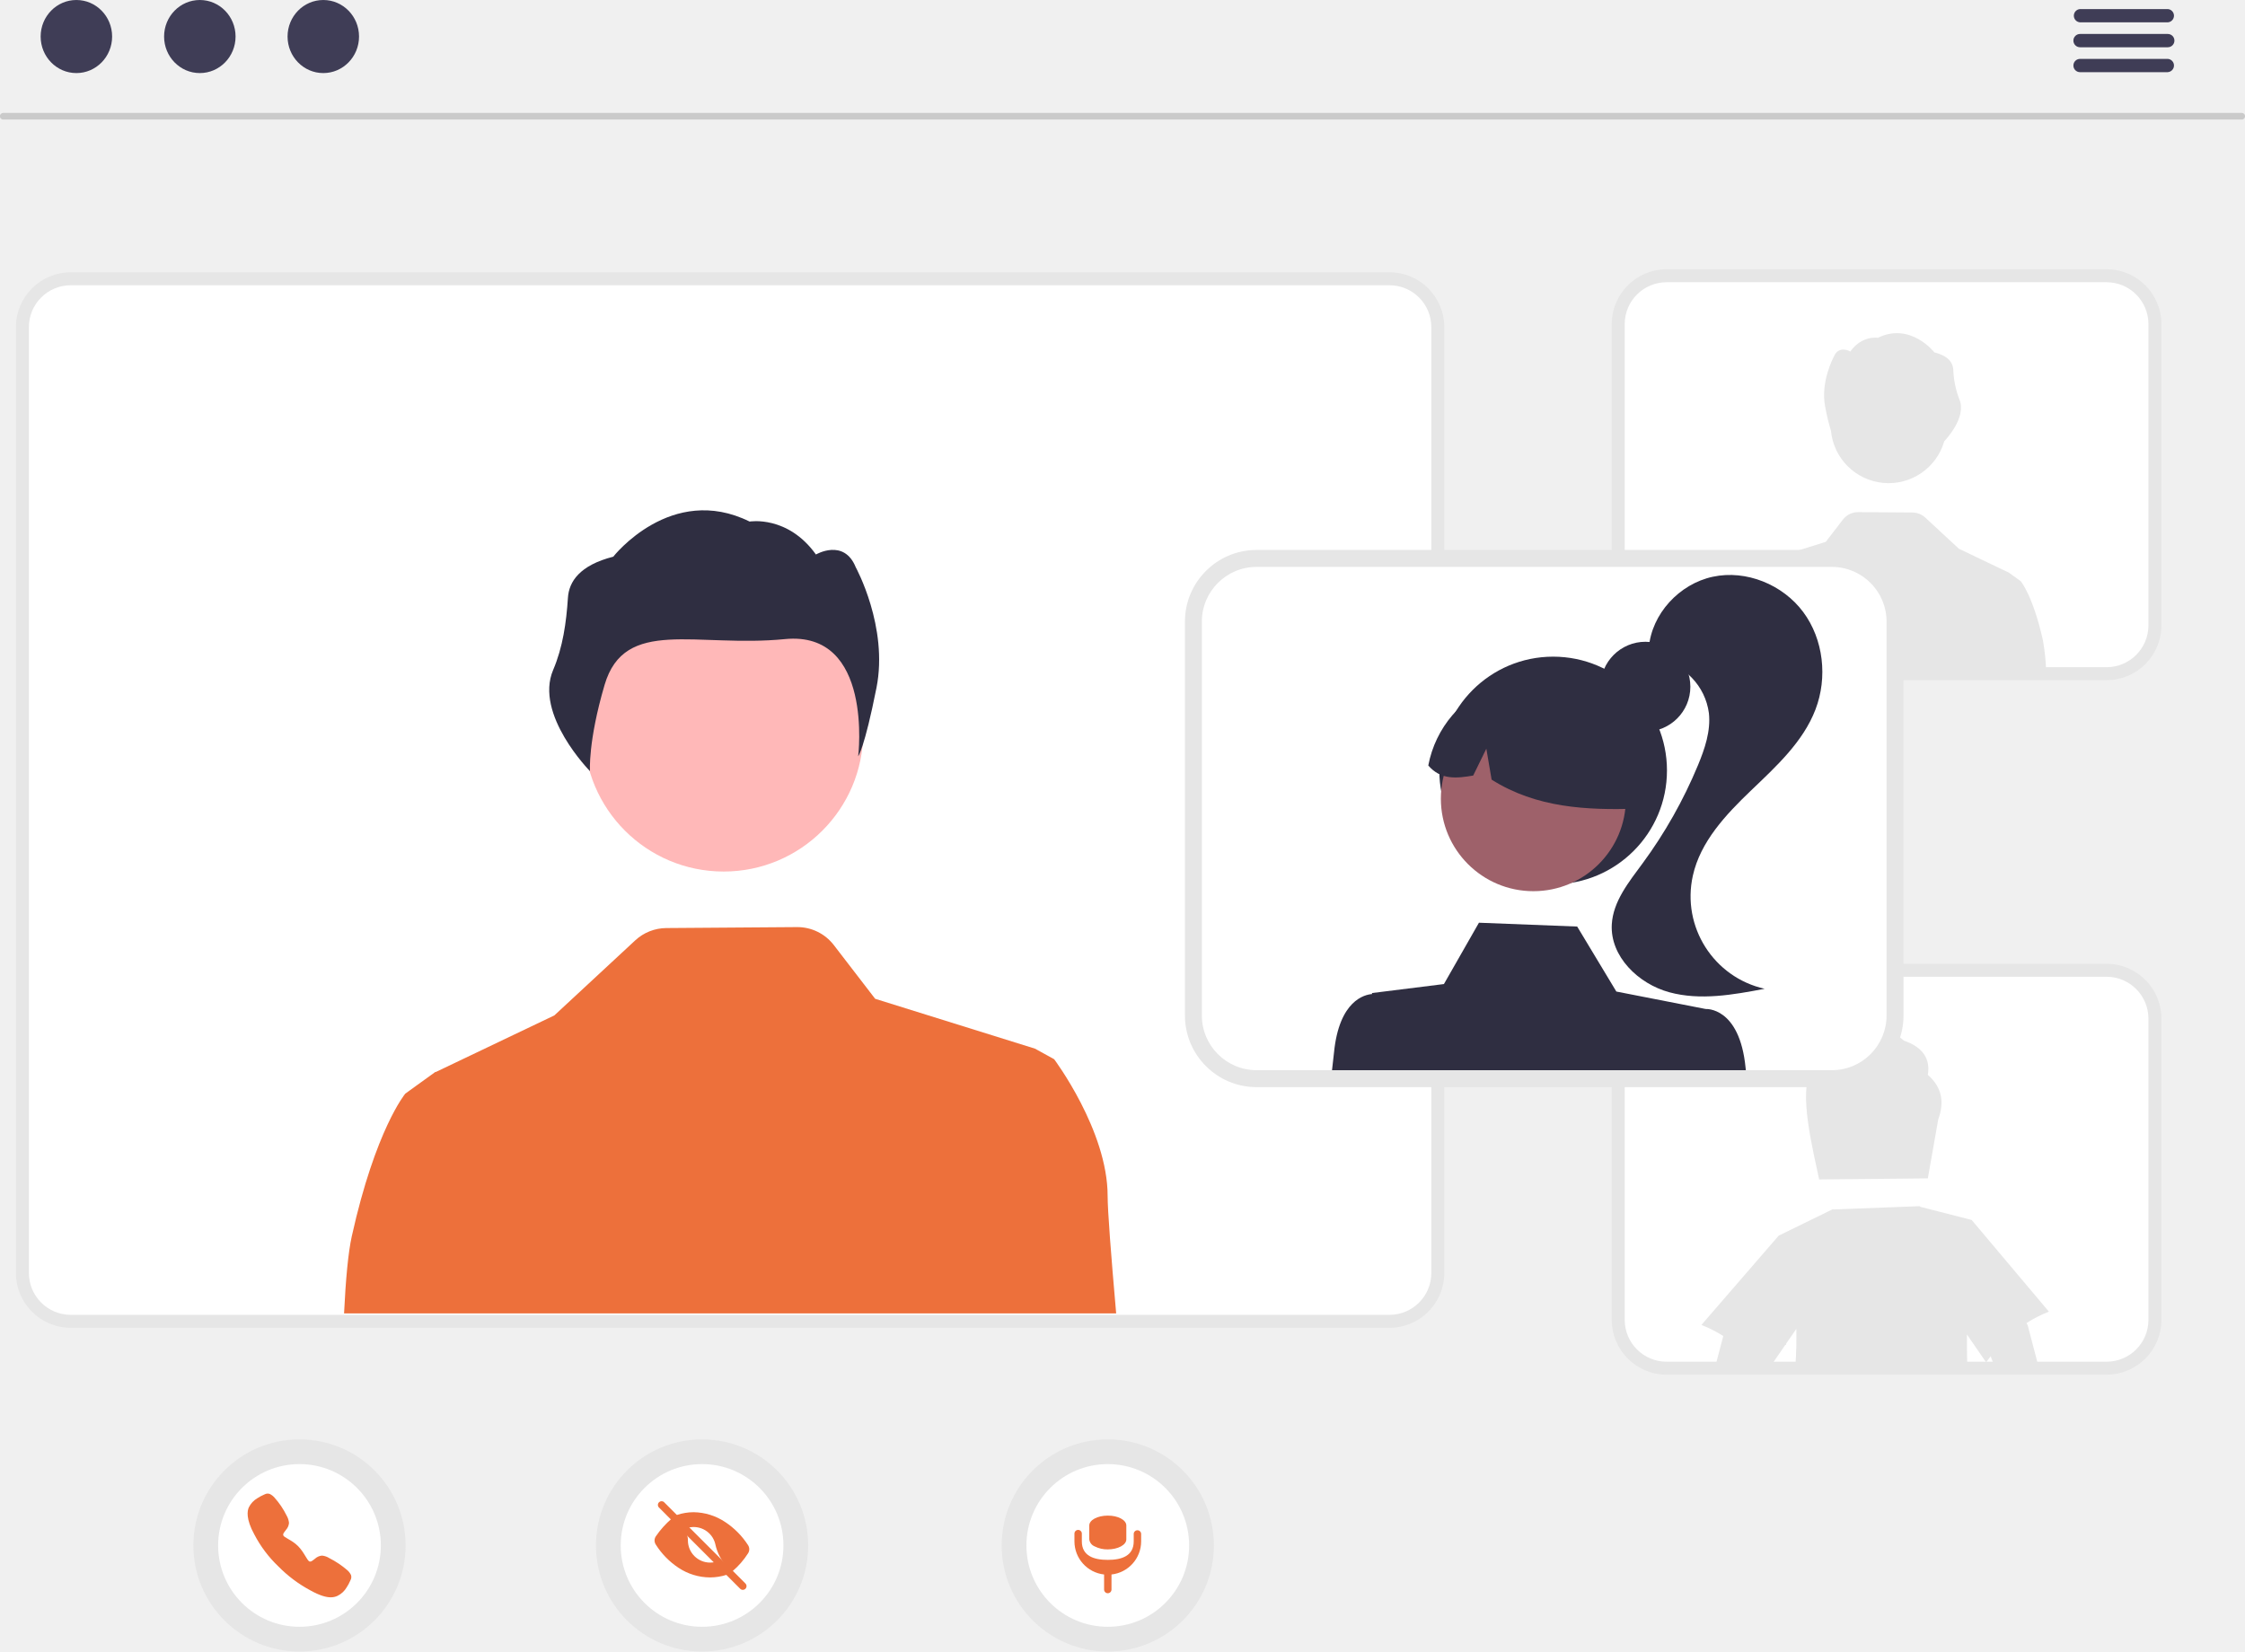
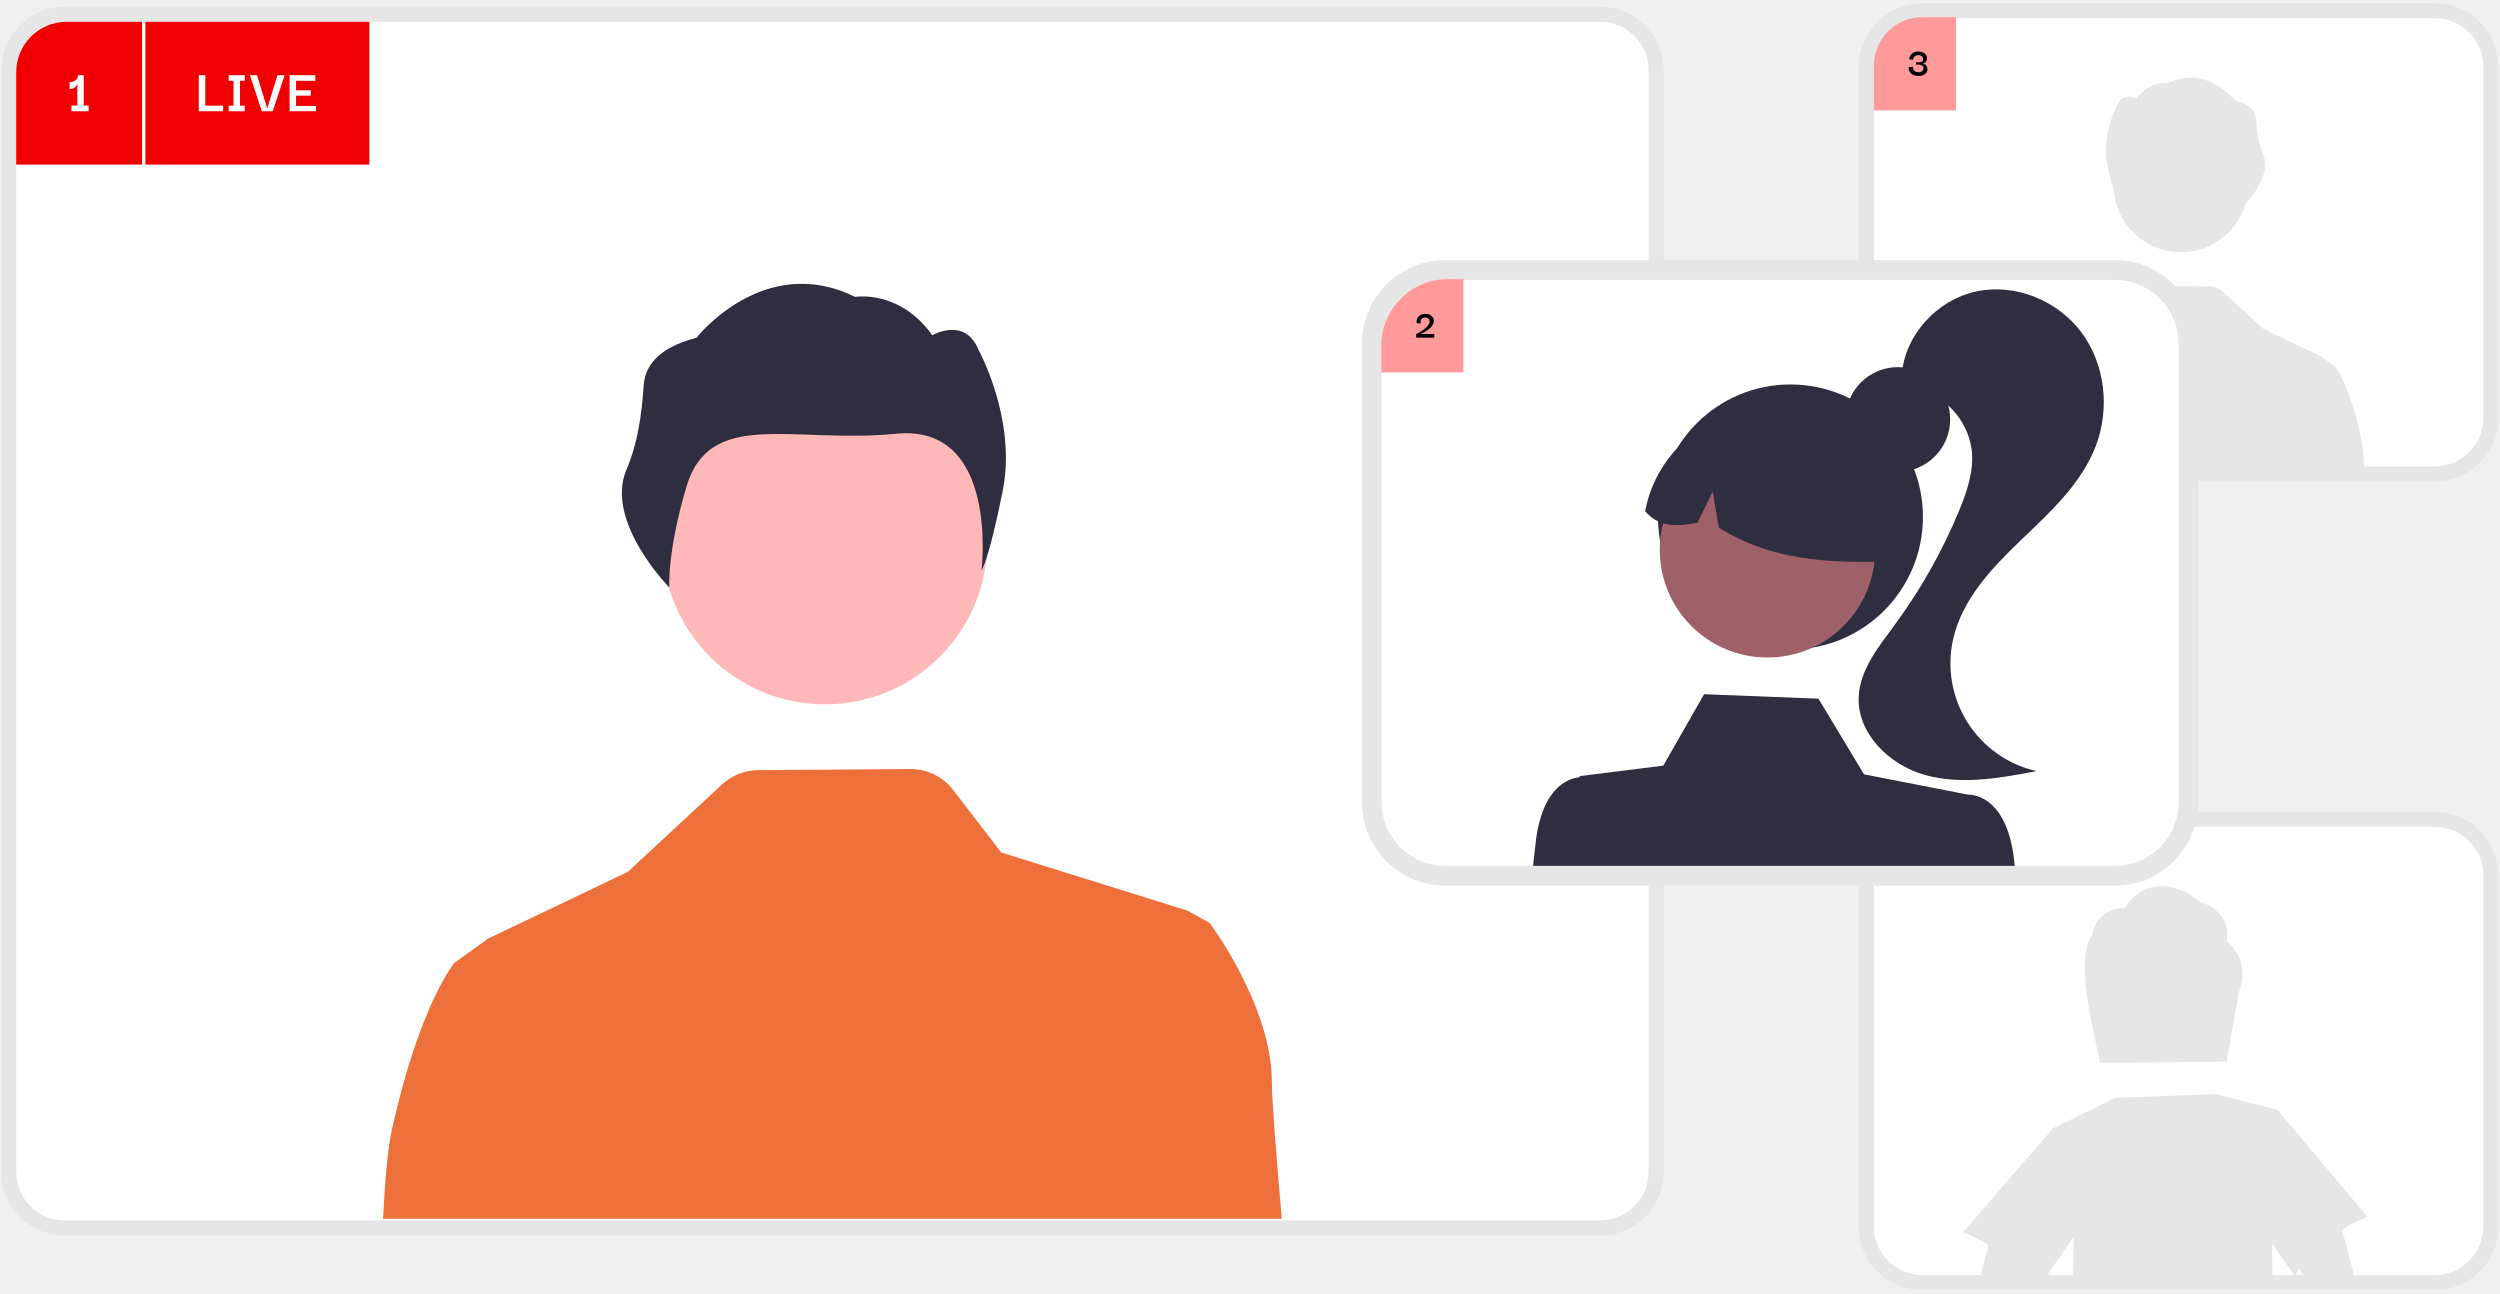
- <svg xmlns="http://www.w3.org/2000/svg" data-name="Layer 1" viewBox="0 0 749.47 551.45">
-   <path fill="#e6e6e6" d="M463.87 443.36H23.6a18.3 18.3 0 0 1-18.28-18.28V109.2A18.3 18.3 0 0 1 23.6 90.92h440.27a18.3 18.3 0 0 1 18.29 18.29v315.87a18.3 18.3 0 0 1-18.29 18.28ZM23.6 100.55a8.67 8.67 0 0 0-8.66 8.66v315.87a8.67 8.67 0 0 0 8.66 8.66h440.27a8.67 8.67 0 0 0 8.66-8.66V109.2a8.67 8.67 0 0 0-8.66-8.66Z" />
-   <circle cx="234.38" cy="516.03" r="35.42" fill="#e6e6e6" />
-   <circle cx="234.38" cy="516.03" r="27.16" fill="#fff" />
-   <path fill="#ed703b" d="M247.99 530.86a1.23 1.23 0 0 1-.88-.36l-27.21-27.22a1.24 1.24 0 0 1 1.75-1.74l27.21 27.2a1.24 1.24 0 0 1-.87 2.12Z" />
-   <path fill="#ed703b" d="M249.74 518.65a2.49 2.49 0 0 0 0-2.7 26.2 26.2 0 0 0-7.68-7.76 19.45 19.45 0 0 0-10.51-3.26 17.51 17.51 0 0 0-5.56.92.3.3 0 0 0-.12.5l3.66 3.66a.31.31 0 0 0 .3.08 7.42 7.42 0 0 1 8.96 5.45v.04a16.3 16.3 0 0 0 4.17 7.87l1.16 1.16a.31.31 0 0 0 .42.02 26.58 26.58 0 0 0 5.2-5.98Zm-12.67 3.11a7.42 7.42 0 0 1-7.42-7.42v-.02a4.9 4.9 0 0 0-1.37-3.52l-3.67-3.67a.31.31 0 0 0-.42-.02 30.91 30.91 0 0 0-5.23 5.85 2.47 2.47 0 0 0-.05 2.75 25.82 25.82 0 0 0 7.6 7.78 19.16 19.16 0 0 0 10.53 3.22 18.42 18.42 0 0 0 5.62-.9.3.3 0 0 0 .12-.5l-3.67-3.68a.31.31 0 0 0-.3-.08 7.42 7.42 0 0 1-1.74.21Z" />
-   <circle cx="99.98" cy="516.03" r="35.42" fill="#e6e6e6" />
-   <circle cx="99.98" cy="516.03" r="27.16" fill="#fff" />
-   <path fill="#ed703b" d="M110.41 533.35c-1.5 0-3.62-.55-6.8-2.32a44.23 44.23 0 0 1-10.68-8 40.55 40.55 0 0 1-8.03-10.68c-2.85-5.18-2.36-7.9-1.82-9.05a7.23 7.23 0 0 1 2.84-3.04 13.63 13.63 0 0 1 2.2-1.18.9.9 0 0 0 .22-.1 2.07 2.07 0 0 1 1.7-.15 4.97 4.97 0 0 1 1.61 1.24 26.8 26.8 0 0 1 4.04 5.99 5.96 5.96 0 0 1 .79 2.45 3.87 3.87 0 0 1-.99 2.3l-.3.4c-.59.77-.72 1-.63 1.4.17.8 2.78 1.5 4.9 3.6s3.1 5 3.9 5.18c.42.09.65-.05 1.45-.66l.35-.27a3.9 3.9 0 0 1 2.34-1.04 5.6 5.6 0 0 1 2.47.86 29.53 29.53 0 0 1 5.96 4 4.97 4.97 0 0 1 1.24 1.61 2.09 2.09 0 0 1-.15 1.7l-.1.22a13.64 13.64 0 0 1-1.18 2.2 7.23 7.23 0 0 1-3.04 2.84 5.21 5.21 0 0 1-2.29.5Z" />
-   <circle cx="369.82" cy="516.03" r="35.42" fill="#e6e6e6" />
-   <circle cx="369.82" cy="516.03" r="27.16" fill="#fff" />
-   <path fill="#ed703b" d="M379.72 510.96a1.24 1.24 0 0 0-1.24 1.23v2.48c0 4.78-3.88 6.18-8.66 6.18s-8.66-1.4-8.66-6.18v-2.48a1.24 1.24 0 1 0-2.47 0v2.48a11.14 11.14 0 0 0 9.9 11.06v5.02a1.24 1.24 0 0 0 1.23 1.24 1.24 1.24 0 0 0 1.24-1.24v-5.02a11.14 11.14 0 0 0 9.9-11.06v-2.48a1.24 1.24 0 0 0-1.24-1.23Z" />
-   <path fill="#ed703b" d="M369.82 517.35a9.28 9.28 0 0 1-4.37-1 2.9 2.9 0 0 1-1.81-2.36v-4.6c-.02-1.83 2.73-3.31 6.13-3.32h.05c3.38-.02 6.15 1.44 6.19 3.25v4.67c.01 1.85-2.75 3.35-6.19 3.36Z" />
-   <path fill="#fff" d="M463.87 439.03H23.6a13.97 13.97 0 0 1-13.95-13.95V109.2A13.97 13.97 0 0 1 23.6 95.25h440.27a13.97 13.97 0 0 1 13.96 13.96v315.87a13.97 13.97 0 0 1-13.96 13.95Z" />
-   <circle cx="241.58" cy="244.41" r="46.6" fill="#ffb8b8" data-name="ab6171fa-7d69-4734-b81c-8dff60f9761b" />
-   <path fill="#2f2e41" d="M189.6 199.58c.35-5.36 3.89-10.83 15.13-13.7 0 0 19.3-24.67 45.52-11.73 0 0 12.71-2.19 22.14 11 0 0 9.35-5.5 13.29 4.26 0 0 10.96 19.93 6.92 40.26s-6.1 22.86-6.1 22.86 5.15-42.05-24.48-39.13-53.48-7.5-60.19 15.3c-5.57 18.95-4.87 28.79-4.87 28.79s-18.63-18.9-12.3-33.78c3.25-7.6 4.4-15.88 4.94-24.13Z" data-name="bf427902-b9bf-4946-b5d7-5c1c7e04535e" />
-   <path fill="#ed703b" d="M114.86 438.55h257.76c-1.72-19.66-2.85-34.3-2.85-39.24 0-21.82-17.85-45.63-17.85-45.63l-6.4-3.53-53.36-16.65-13.8-17.94a15.36 15.36 0 0 0-12.3-6l-43.64.32a15.4 15.4 0 0 0-10.34 4.1l-27.02 25.07-39.62 18.92-.07-.07-.41.3-5.88 4.24-3.78 2.73s-9.93 11.91-17.86 47.62c-1.19 5.37-2.03 14.36-2.58 25.76Z" />
-   <path fill="#cacaca" d="M748.38 39.92H1.08a1.1 1.1 0 0 1 0-2.22h747.3a1.1 1.1 0 0 1 0 2.22Z" />
-   <ellipse cx="25.5" cy="12.2" fill="#3f3d56" rx="11.93" ry="12.2" />
-   <ellipse cx="66.71" cy="12.2" fill="#3f3d56" rx="11.93" ry="12.2" />
-   <ellipse cx="107.93" cy="12.2" fill="#3f3d56" rx="11.93" ry="12.2" />
-   <path fill="#3f3d56" d="M723.69 7.46H694.4a2.22 2.22 0 0 1 0-4.43h29.29a2.22 2.22 0 0 1 0 4.43Zm0 8.32H694.4a2.22 2.22 0 0 1 0-4.44h29.29a2.22 2.22 0 0 1 0 4.44Zm0 8.32H694.4a2.22 2.22 0 0 1 0-4.44h29.29a2.22 2.22 0 0 1 0 4.43Z" />
-   <path fill="#e6e6e6" d="M703.27 459.01H556.35a18.3 18.3 0 0 1-18.28-18.28V340.1a18.3 18.3 0 0 1 18.28-18.28h146.92a18.3 18.3 0 0 1 18.29 18.28v100.63A18.3 18.3 0 0 1 703.27 459ZM556.35 331.44a8.67 8.67 0 0 0-8.66 8.66v100.63a8.67 8.67 0 0 0 8.66 8.66h146.92a8.67 8.67 0 0 0 8.66-8.66V340.1a8.67 8.67 0 0 0-8.66-8.66Z" />
-   <path fill="#fff" d="M703.27 454.68H556.35a13.97 13.97 0 0 1-13.95-13.95V340.1a13.97 13.97 0 0 1 13.95-13.95h146.92a13.97 13.97 0 0 1 13.96 13.95v100.63a13.97 13.97 0 0 1-13.96 13.95Z" />
-   <path fill="#e6e6e6" d="M643.59 358.9c.85-5.3-1.56-9.2-7.93-11.4-6.34-5.5-15.7-6.82-21.33 1.99a8.82 8.82 0 0 0-9.3 7.9c-5.16 6 .57 28.04 2.27 36.43l9.07-.09 18.1-.17 9.12-.1 3.47-19.68c2.12-5.72 1.26-10.74-3.47-14.88Zm32.92 82.88a43.68 43.68 0 0 1 7.49-3.82l-25.78-30.61-17.04-4.36-.41-.24-28.74 1.1-.12-.12-18.12 8.86L568 442.4a43.38 43.38 0 0 1 7.3 3.7l-2.66 10.11h18.44l4.91-7.13h.25v-.37l3.45-5c.08 4.04-.03 8.2-.31 12.5h57.37c-.1-3.57-.11-7.1-.11-10.63l6.41 9.31c.48-.7 1-1.36 1.51-2.03l1.26 3.35h14.7L677 442.8a3.13 3.13 0 0 0-.49-1.02Zm26.76-214.67H556.35a18.3 18.3 0 0 1-18.28-18.29V108.2a18.3 18.3 0 0 1 18.28-18.29h146.92a18.3 18.3 0 0 1 18.29 18.29v100.62a18.3 18.3 0 0 1-18.29 18.29ZM556.35 99.54a8.67 8.67 0 0 0-8.66 8.66v100.62a8.67 8.67 0 0 0 8.66 8.67h146.92a8.67 8.67 0 0 0 8.66-8.67V108.2a8.67 8.67 0 0 0-8.66-8.66Z" />
-   <path fill="#fff" d="M703.27 222.78H556.35a13.97 13.97 0 0 1-13.95-13.96V108.2a13.97 13.97 0 0 1 13.95-13.96h146.92a13.97 13.97 0 0 1 13.96 13.96v100.62a13.97 13.97 0 0 1-13.96 13.96Z" />
-   <path fill="#e6e6e6" d="M611.25 143.86a19.33 19.33 0 0 0 37.82 3.47c.62-.65 7.56-8.06 5.05-13.96a30.52 30.52 0 0 1-2.04-10.02c-.15-2.22-1.62-4.5-6.29-5.68 0 0-8-10.24-18.89-4.87 0 0-5.27-.91-9.19 4.56 0 0-3.88-2.28-5.51 1.77 0 0-4.55 8.27-2.88 16.7a72.67 72.67 0 0 0 1.93 8.03Zm70.77 69.98c-3.29-14.82-7.4-19.76-7.4-19.76l-1.58-1.14-2.44-1.75-.17-.13-.03.03-16.44-7.86-11.22-10.4a6.4 6.4 0 0 0-4.29-1.7l-18.1-.13a6.37 6.37 0 0 0-5.11 2.49l-5.73 7.44-22.15 6.91-2.65 1.47s-7.41 9.88-7.41 18.94c0 2.05-.47 8.12-1.19 16.28H683.1a72.97 72.97 0 0 0-1.08-10.69Z" />
-   <path fill="#e6e6e6" d="M611.56 363H419.48a23.93 23.93 0 0 1-23.9-23.9V207.54a23.93 23.93 0 0 1 23.9-23.91h192.08a23.93 23.93 0 0 1 23.91 23.9V339.1a23.93 23.93 0 0 1-23.9 23.9ZM419.48 196.21a11.34 11.34 0 0 0-11.32 11.33V339.1a11.34 11.34 0 0 0 11.32 11.32h192.08a11.34 11.34 0 0 0 11.33-11.32V207.54a11.34 11.34 0 0 0-11.33-11.33Z" />
-   <path fill="#fff" d="M611.56 189.29H419.48a18.27 18.27 0 0 0-18.25 18.25V339.1a18.27 18.27 0 0 0 18.25 18.24h192.08a18.27 18.27 0 0 0 18.25-18.24V207.54a18.27 18.27 0 0 0-18.25-18.25Z" />
-   <circle cx="549.31" cy="229.29" r="15" fill="#2f2e41" />
-   <circle cx="518.5" cy="257.26" r="38" fill="#2f2e41" />
-   <circle cx="511.9" cy="266.69" r="30.88" fill="#9e616a" />
-   <path fill="#2f2e41" d="M500.25 228.24a35.37 35.37 0 0 1 45.79 41.81c-16.22.44-33.01-.2-48.08-9.73l-1.76-10.33-4.39 8.97c-5.44.93-10.83 1.54-14.99-3.36a36.12 36.12 0 0 1 23.43-27.36Z" />
-   <path fill="#2f2e41" d="M571.8 192.58c11.15-2.4 23.37 2.62 30.18 11.77 6.81 9.16 8.18 21.9 4.1 32.55-4.16 10.87-13.15 19.03-21.56 27.09-8.4 8.05-16.86 17.04-19.38 28.4a31.67 31.67 0 0 0 23.97 37.77c-10.53 2-21.5 3.98-31.83 1.16-10.34-2.81-19.79-11.97-19.2-22.66.43-7.71 5.7-14.15 10.27-20.37a156.36 156.36 0 0 0 18.48-32.73c2.3-5.55 4.32-11.47 3.67-17.44a20.92 20.92 0 0 0-17.3-17.9l-2.76-3.88c.92-11.38 10.2-21.37 21.35-23.76Z" />
-   <path fill="#2f2e41" d="M582.74 356.49c-2-20.38-13.3-19.58-13.3-19.58l-29.84-5.83-13.07-21.7-32.8-1.28-11.69 20.48-24 3-.02.34c-2.38.18-10.96 2.06-12.68 19.57-.16 1.61-.38 3.58-.66 5.85h138.15l-.09-.85Z" />
+ <svg xmlns="http://www.w3.org/2000/svg" width="717" height="371" viewBox="0 0 717 371" fill="none">
+   <g clip-path="url(#clip0_452_4)">
+     <path d="M458.87 354.36H18.6C13.754 354.355 9.107 352.427 5.68 349C2.253 345.573 0.325 340.927 0.32 336.08V20.2C0.325 15.354 2.253 10.707 5.68 7.28C9.107 3.853 13.754 1.925 18.6 1.92H458.87C463.72 1.923 468.371 3.85 471.8 7.28C475.23 10.709 477.157 15.36 477.16 20.21V336.08C477.155 340.928 475.226 345.576 471.797 349.004C468.367 352.431 463.718 354.357 458.87 354.36ZM18.6 11.55C16.304 11.553 14.103 12.466 12.479 14.089C10.856 15.713 9.943 17.914 9.94 20.21V336.08C9.943 338.376 10.856 340.577 12.479 342.201C14.103 343.824 16.304 344.737 18.6 344.74H458.87C461.166 344.737 463.367 343.824 464.991 342.201C466.614 340.577 467.527 338.376 467.53 336.08V20.2C467.527 17.904 466.614 15.703 464.991 14.079C463.367 12.456 461.166 11.543 458.87 11.54L18.6 11.55Z" fill="#E6E6E6" />
+     <path d="M458.87 350.03H18.6C14.902 350.025 11.357 348.553 8.742 345.938C6.127 343.323 4.655 339.778 4.65 336.08V20.2C4.655 16.502 6.127 12.957 8.742 10.342C11.357 7.727 14.902 6.255 18.6 6.25H458.87C462.572 6.253 466.121 7.724 468.738 10.342C471.356 12.959 472.827 16.508 472.83 20.21V336.08C472.825 339.78 471.352 343.327 468.735 345.942C466.118 348.557 462.57 350.027 458.87 350.03Z" fill="white" />
+     <path d="M236.58 202.01C262.316 202.01 283.18 181.146 283.18 155.41C283.18 129.674 262.316 108.81 236.58 108.81C210.844 108.81 189.98 129.674 189.98 155.41C189.98 181.146 210.844 202.01 236.58 202.01Z" fill="#FFB8B8" />
+     <path d="M184.6 110.58C184.95 105.22 188.49 99.75 199.73 96.88C199.73 96.88 219.03 72.21 245.25 85.15C245.25 85.15 257.96 82.96 267.39 96.15C267.39 96.15 276.74 90.65 280.68 100.41C280.68 100.41 291.64 120.34 287.6 140.67C283.56 161 281.5 163.53 281.5 163.53C281.5 163.53 286.65 121.48 257.02 124.4C227.39 127.32 203.54 116.9 196.83 139.7C191.26 158.65 191.96 168.49 191.96 168.49C191.96 168.49 173.33 149.59 179.66 134.71C182.91 127.11 184.06 118.83 184.6 110.58Z" fill="#2F2E41" />
+     <path d="M109.86 349.55H367.62C365.9 329.89 364.77 315.25 364.77 310.31C364.77 288.49 346.92 264.68 346.92 264.68L340.52 261.15L287.16 244.5L273.36 226.56C271.913 224.677 270.049 223.155 267.915 222.114C265.781 221.073 263.434 220.541 261.06 220.56L217.42 220.88C213.583 220.911 209.896 222.373 207.08 224.98L180.06 250.05L140.44 268.97L140.37 268.9L139.96 269.2L134.08 273.44L130.3 276.17C130.3 276.17 120.37 288.08 112.44 323.79C111.25 329.16 110.41 338.15 109.86 349.55Z" fill="#ED703B" />
+     <path d="M698.27 370.01H551.35C546.503 370.005 541.857 368.077 538.43 364.65C535.003 361.223 533.075 356.577 533.07 351.73V251.1C533.075 246.253 535.003 241.607 538.43 238.18C541.857 234.753 546.503 232.825 551.35 232.82H698.27C703.118 232.823 707.767 234.749 711.197 238.176C714.626 241.604 716.555 246.252 716.56 251.1V351.73C716.552 356.577 714.622 361.222 711.193 364.647C707.764 368.072 703.117 369.997 698.27 370V370.01ZM551.35 242.44C549.054 242.443 546.853 243.356 545.229 244.979C543.606 246.603 542.693 248.804 542.69 251.1V351.73C542.693 354.026 543.606 356.227 545.229 357.851C546.853 359.474 549.054 360.387 551.35 360.39H698.27C700.566 360.387 702.767 359.474 704.391 357.851C706.014 356.227 706.927 354.026 706.93 351.73V251.1C706.927 248.804 706.014 246.603 704.391 244.979C702.767 243.356 700.566 242.443 698.27 242.44H551.35Z" fill="#E6E6E6" />
+     <path d="M698.27 365.68H551.35C547.652 365.675 544.107 364.203 541.492 361.588C538.877 358.973 537.405 355.428 537.4 351.73V251.1C537.405 247.402 538.877 243.857 541.492 241.242C544.107 238.627 547.652 237.155 551.35 237.15H698.27C701.97 237.153 705.518 238.623 708.135 241.238C710.752 243.853 712.225 247.4 712.23 251.1V351.73C712.225 355.43 710.752 358.977 708.135 361.592C705.518 364.207 701.97 365.677 698.27 365.68Z" fill="white" />
+     <path d="M638.59 269.9C639.44 264.6 637.03 260.7 630.66 258.5C624.32 253 614.96 251.68 609.33 260.49C607.06 260.354 604.826 261.1 603.093 262.572C601.361 264.044 600.263 266.128 600.03 268.39C594.87 274.39 600.6 296.43 602.3 304.82L611.37 304.73L629.47 304.56L638.59 304.46L642.06 284.78C644.18 279.06 643.32 274.04 638.59 269.9ZM671.51 352.78C673.878 351.269 676.386 349.99 679 348.96L653.22 318.35L636.18 313.99L635.77 313.75L607.03 314.85L606.91 314.73L588.79 323.59L563 353.4C565.544 354.401 567.989 355.639 570.3 357.1L567.64 367.21H586.08L590.99 360.08H591.24V359.71L594.69 354.71C594.77 358.75 594.66 362.91 594.38 367.21H651.75C651.65 363.64 651.64 360.11 651.64 356.58L658.05 365.89C658.53 365.19 659.05 364.53 659.56 363.86L660.82 367.21H675.52L672 353.8C671.9 353.433 671.734 353.087 671.51 352.78ZM698.27 138.11H551.35C546.502 138.105 541.854 136.176 538.426 132.747C534.999 129.317 533.073 124.668 533.07 119.82V19.2C533.073 14.352 534.999 9.703 538.426 6.273C541.854 2.844 546.502 0.915 551.35 0.91H698.27C703.12 0.913 707.771 2.84 711.2 6.27C714.63 9.699 716.557 14.35 716.56 19.2V119.82C716.557 124.67 714.63 129.321 711.2 132.75C707.771 136.18 703.12 138.107 698.27 138.11ZM551.35 10.54C549.054 10.543 546.853 11.456 545.229 13.079C543.606 14.703 542.693 16.904 542.69 19.2V119.82C542.69 122.118 543.602 124.321 545.226 125.947C546.85 127.573 549.052 128.487 551.35 128.49H698.27C700.568 128.487 702.77 127.573 704.394 125.947C706.018 124.321 706.93 122.118 706.93 119.82V19.2C706.927 16.904 706.014 14.703 704.391 13.079C702.767 11.456 700.566 10.543 698.27 10.54H551.35Z" fill="#E6E6E6" />
+     <path d="M698.27 133.78H551.35C547.65 133.775 544.103 132.302 541.488 129.685C538.873 127.068 537.403 123.52 537.4 119.82V19.2C537.403 15.5 538.873 11.952 541.488 9.335C544.103 6.718 547.65 5.245 551.35 5.24H698.27C701.972 5.243 705.521 6.714 708.138 9.332C710.756 11.949 712.227 15.498 712.23 19.2V119.82C712.227 123.522 710.756 127.071 708.138 129.688C705.521 132.306 701.972 133.777 698.27 133.78Z" fill="white" />
+     <path d="M606.25 54.86C606.684 59.339 608.666 63.526 611.856 66.7C615.046 69.874 619.243 71.836 623.724 72.247C628.205 72.658 632.689 71.493 636.403 68.952C640.117 66.412 642.829 62.655 644.07 58.33C644.69 57.68 651.63 50.27 649.12 44.37C647.881 41.169 647.192 37.781 647.08 34.35C646.93 32.13 645.46 29.85 640.79 28.67C640.79 28.67 632.79 18.43 621.9 23.8C621.9 23.8 616.63 22.89 612.71 28.36C612.71 28.36 608.83 26.08 607.2 30.13C607.2 30.13 602.65 38.4 604.32 46.83C604.811 49.541 605.455 52.222 606.25 54.86ZM677.02 124.84C673.73 110.02 669.62 105.08 669.62 105.08L668.04 103.94L665.6 102.19L665.43 102.06L665.4 102.09L648.96 94.23L637.74 83.83C636.571 82.75 635.042 82.144 633.45 82.13L615.35 82C614.364 81.991 613.389 82.211 612.502 82.643C611.615 83.076 610.841 83.708 610.24 84.49L604.51 91.93L582.36 98.84L579.71 100.31C579.71 100.31 572.3 110.19 572.3 119.25C572.3 121.3 571.83 127.37 571.11 135.53H678.1C678.003 131.945 677.642 128.372 677.02 124.84Z" fill="#E6E6E6" />
+     <path d="M606.56 254H414.48C408.144 253.992 402.069 251.471 397.589 246.991C393.109 242.511 390.588 236.436 390.58 230.1V98.54C390.585 92.202 393.105 86.125 397.585 81.642C402.066 77.16 408.142 74.638 414.48 74.63H606.56C612.898 74.635 618.975 77.155 623.458 81.635C627.94 86.116 630.462 92.192 630.47 98.53V230.1C630.462 236.436 627.941 242.511 623.461 246.991C618.981 251.471 612.906 253.992 606.57 254H606.56ZM414.48 87.21C411.478 87.215 408.6 88.411 406.478 90.535C404.356 92.659 403.163 95.538 403.16 98.54V230.1C403.165 233.101 404.36 235.977 406.481 238.099C408.603 240.22 411.479 241.415 414.48 241.42H606.56C609.562 241.417 612.441 240.224 614.565 238.102C616.689 235.98 617.885 233.102 617.89 230.1V98.54C617.887 95.536 616.693 92.656 614.569 90.531C612.444 88.407 609.564 87.213 606.56 87.21H414.48Z" fill="#E6E6E6" />
+     <path d="M606.56 80.29H414.48C409.641 80.295 405.003 82.22 401.581 85.641C398.16 89.062 396.235 93.701 396.23 98.54V230.1C396.238 234.937 398.164 239.573 401.585 242.992C405.006 246.412 409.643 248.335 414.48 248.34H606.56C611.397 248.335 616.034 246.412 619.455 242.992C622.876 239.573 624.802 234.937 624.81 230.1V98.54C624.805 93.701 622.88 89.062 619.459 85.641C616.037 82.22 611.399 80.295 606.56 80.29Z" fill="white" />
+     <path d="M544.31 135.29C552.594 135.29 559.31 128.574 559.31 120.29C559.31 112.006 552.594 105.29 544.31 105.29C536.026 105.29 529.31 112.006 529.31 120.29C529.31 128.574 536.026 135.29 544.31 135.29Z" fill="#2F2E41" />
+     <path d="M513.5 186.26C534.487 186.26 551.5 169.247 551.5 148.26C551.5 127.273 534.487 110.26 513.5 110.26C492.513 110.26 475.5 127.273 475.5 148.26C475.5 169.247 492.513 186.26 513.5 186.26Z" fill="#2F2E41" />
+     <path d="M506.9 188.57C523.955 188.57 537.78 174.745 537.78 157.69C537.78 140.635 523.955 126.81 506.9 126.81C489.845 126.81 476.02 140.635 476.02 157.69C476.02 174.745 489.845 188.57 506.9 188.57Z" fill="#9E616A" />
+     <path d="M495.25 119.24C501.248 117.195 507.686 116.798 513.889 118.093C520.093 119.387 525.835 122.324 530.515 126.597C535.195 130.871 538.641 136.323 540.492 142.383C542.344 148.444 542.533 154.891 541.04 161.05C524.82 161.49 508.03 160.85 492.96 151.32L491.2 140.99L486.81 149.96C481.37 150.89 475.98 151.5 471.82 146.6C472.99 140.388 475.769 134.592 479.881 129.791C483.993 124.99 489.292 121.352 495.25 119.24Z" fill="#2F2E41" />
+     <path d="M566.8 83.58C577.95 81.18 590.17 86.2 596.98 95.35C603.79 104.51 605.16 117.25 601.08 127.9C596.92 138.77 587.93 146.93 579.52 154.99C571.12 163.04 562.66 172.03 560.14 183.39C558.321 191.576 559.822 200.15 564.316 207.231C568.809 214.311 575.928 219.321 584.11 221.16C573.58 223.16 562.61 225.14 552.28 222.32C541.94 219.51 532.49 210.35 533.08 199.66C533.51 191.95 538.78 185.51 543.35 179.29C550.804 169.163 557.008 158.173 561.83 146.56C564.13 141.01 566.15 135.09 565.5 129.12C564.914 124.677 562.917 120.539 559.802 117.317C556.688 114.094 552.621 111.957 548.2 111.22L545.44 107.34C546.36 95.96 555.64 85.97 566.79 83.58H566.8Z" fill="#2F2E41" />
+     <path d="M577.74 247.49C575.74 227.11 564.44 227.91 564.44 227.91L534.6 222.08L521.53 200.38L488.73 199.1L477.04 219.58L453.04 222.58L453.02 222.92C450.64 223.1 442.06 224.98 440.34 242.49C440.18 244.1 439.96 246.07 439.68 248.34H577.83L577.74 247.49Z" fill="#2F2E41" />
+     <path d="M4.65 20.68C4.65 12.71 11.111 6.25 19.08 6.25H40.744V47.212H4.65V20.68Z" fill="#F00000" />
+     <path d="M25.434 30.286V31.903H20.492V30.286H22.182V23.819C22.084 24.26 21.925 24.603 21.705 24.848C21.484 25.081 21.252 25.246 21.007 25.344C20.762 25.442 20.541 25.503 20.345 25.528C20.149 25.54 20.021 25.546 19.959 25.546V23.507C20.033 23.519 20.192 23.519 20.437 23.507C20.682 23.482 20.945 23.409 21.227 23.286C21.521 23.164 21.778 22.968 21.999 22.698C22.219 22.429 22.342 22.049 22.366 21.559H24.02V30.286H25.434Z" fill="white" />
+     <path d="M396.159 99.054C396.159 88.561 404.666 80.054 415.159 80.054H419.735V106.81H396.159V99.054Z" fill="#FF9A9A" />
+     <path d="M406.159 96.852V95.832C406.159 95.832 406.259 95.78 406.459 95.676C406.667 95.564 406.927 95.416 407.239 95.232C407.551 95.04 407.879 94.824 408.223 94.584C408.567 94.336 408.883 94.072 409.171 93.792C409.459 93.504 409.679 93.208 409.831 92.904C410.015 92.536 410.071 92.212 409.999 91.932C409.935 91.652 409.787 91.436 409.555 91.284C409.323 91.124 409.047 91.044 408.727 91.044C408.295 91.044 407.951 91.188 407.695 91.476C407.439 91.764 407.351 92.208 407.431 92.808L406.291 92.652C406.235 92.1 406.311 91.628 406.519 91.236C406.735 90.844 407.047 90.544 407.455 90.336C407.863 90.12 408.331 90.012 408.859 90.012C409.291 90.012 409.679 90.092 410.023 90.252C410.367 90.412 410.643 90.632 410.851 90.912C411.067 91.192 411.191 91.512 411.223 91.872C411.255 92.232 411.171 92.616 410.971 93.024C410.819 93.328 410.607 93.62 410.335 93.9C410.071 94.172 409.783 94.42 409.471 94.644C409.167 94.868 408.867 95.064 408.571 95.232C408.283 95.392 408.031 95.524 407.815 95.628C407.599 95.724 407.455 95.78 407.383 95.796H411.343V96.852H406.159Z" fill="black" />
+     <path d="M537.4 18.91C537.4 11.178 543.668 4.91 551.4 4.91H560.976V31.666H537.4V18.91Z" fill="#FF9A9A" />
+     <path d="M550.208 21.786C549.672 21.786 549.192 21.694 548.768 21.51C548.344 21.326 548.008 21.05 547.76 20.682C547.52 20.306 547.4 19.842 547.4 19.29L548.576 19.122C548.592 19.642 548.752 20.042 549.056 20.322C549.368 20.594 549.76 20.73 550.232 20.73C550.64 20.73 550.976 20.622 551.24 20.406C551.512 20.182 551.648 19.902 551.648 19.566C551.648 19.302 551.58 19.098 551.444 18.954C551.308 18.802 551.136 18.694 550.928 18.63C550.728 18.558 550.528 18.522 550.328 18.522H549.524V17.886H550.352C550.68 17.886 550.96 17.818 551.192 17.682C551.432 17.546 551.552 17.322 551.552 17.01C551.552 16.642 551.424 16.35 551.168 16.134C550.912 15.918 550.568 15.81 550.136 15.81C549.792 15.81 549.512 15.882 549.296 16.026C549.08 16.17 548.916 16.346 548.804 16.554C548.7 16.762 548.644 16.962 548.636 17.154L547.544 16.974C547.544 16.846 547.584 16.666 547.664 16.434C547.744 16.194 547.876 15.95 548.06 15.702C548.252 15.446 548.512 15.23 548.84 15.054C549.176 14.878 549.596 14.79 550.1 14.79C550.908 14.79 551.536 14.966 551.984 15.318C552.432 15.662 552.656 16.13 552.656 16.722C552.656 17.114 552.544 17.45 552.32 17.73C552.104 18.01 551.784 18.178 551.36 18.234C551.784 18.29 552.128 18.466 552.392 18.762C552.656 19.05 552.788 19.406 552.788 19.83C552.788 20.238 552.676 20.59 552.452 20.886C552.236 21.174 551.932 21.398 551.54 21.558C551.148 21.71 550.704 21.786 550.208 21.786Z" fill="black" />
+     <rect width="64.234" height="40.962" transform="translate(41.699 6.25)" fill="#F00000" />
+     <path d="M84.91 30.396H90.623V31.903H83.054V21.559H90.439V23.176H84.91V25.895H89.153V27.438H84.91V30.396Z" fill="white" />
+     <path d="M79.578 21.559H81.635L78.218 31.903H75.095L71.678 21.559H73.717L76.638 31.113L79.578 21.559Z" fill="white" />
+     <path d="M70.194 30.304V31.903H65.583V30.304H66.979V23.176H65.583V21.559H70.194V23.176H68.835V30.304H70.194Z" fill="white" />
+     <path d="M57.008 31.903V21.559H58.882V30.304H63.99V31.903H57.008Z" fill="white" />
+   </g>
+   <defs>
+     <clipPath id="clip0_452_4">
+       <rect width="717" height="371" fill="white" />
+     </clipPath>
+   </defs>
</svg>
